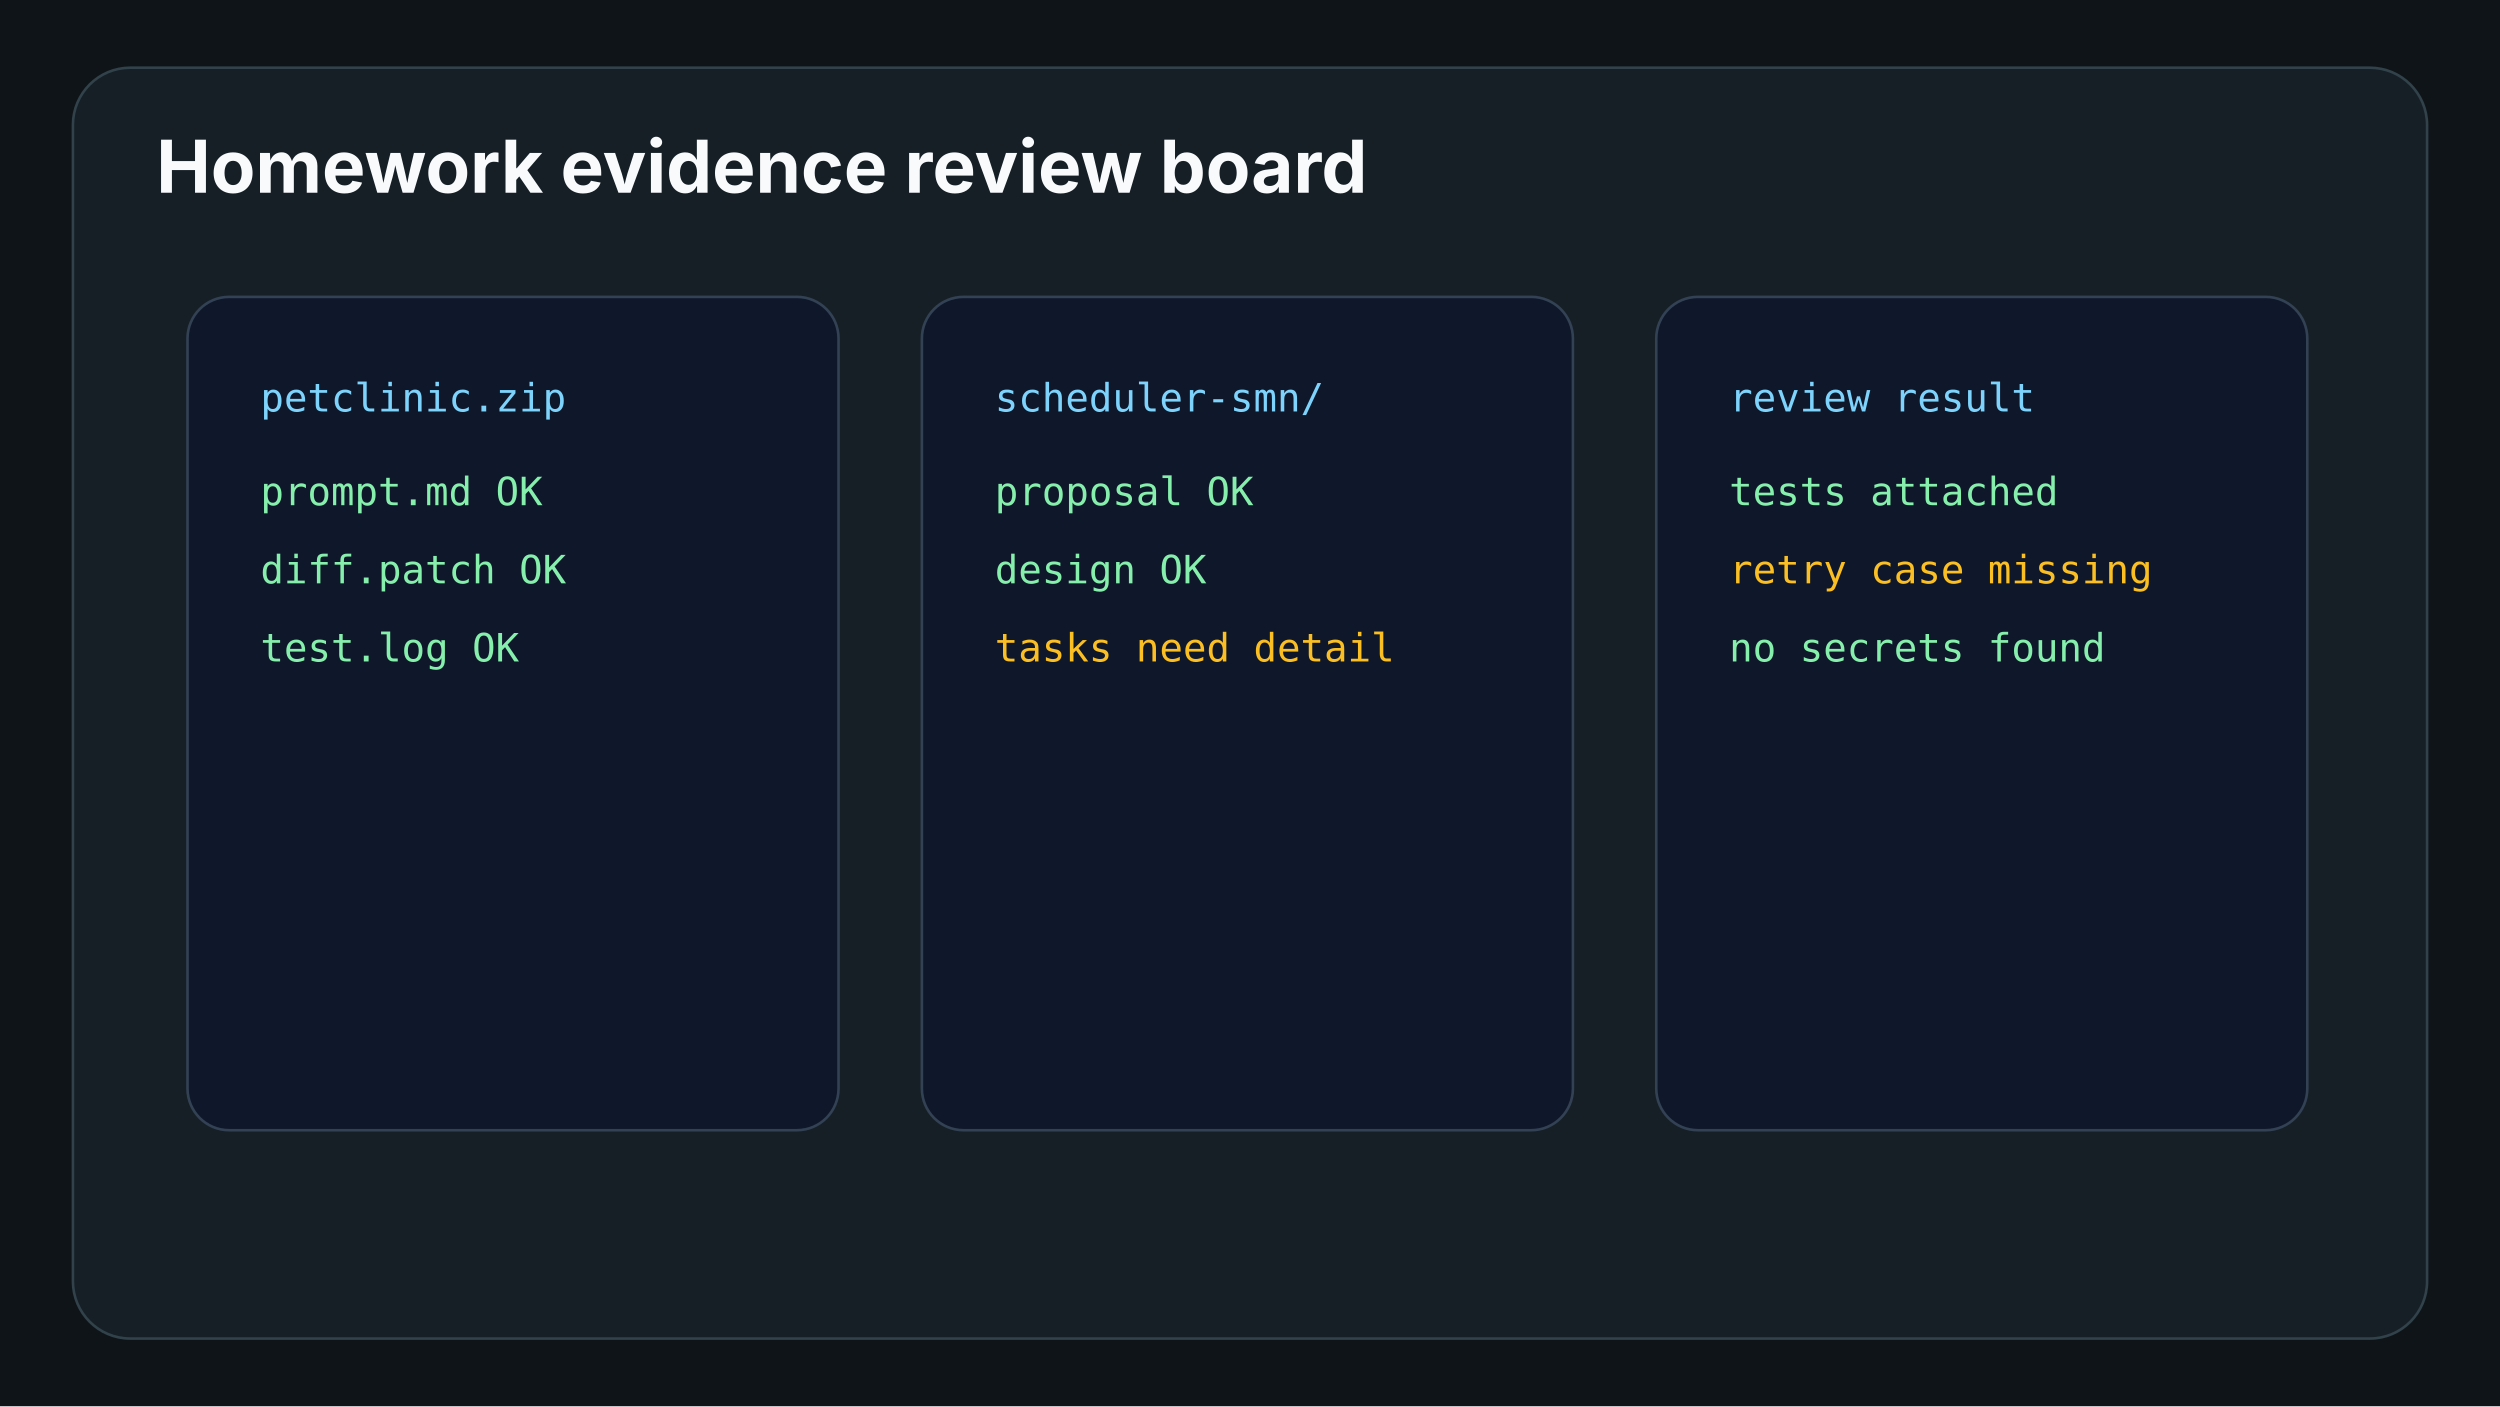
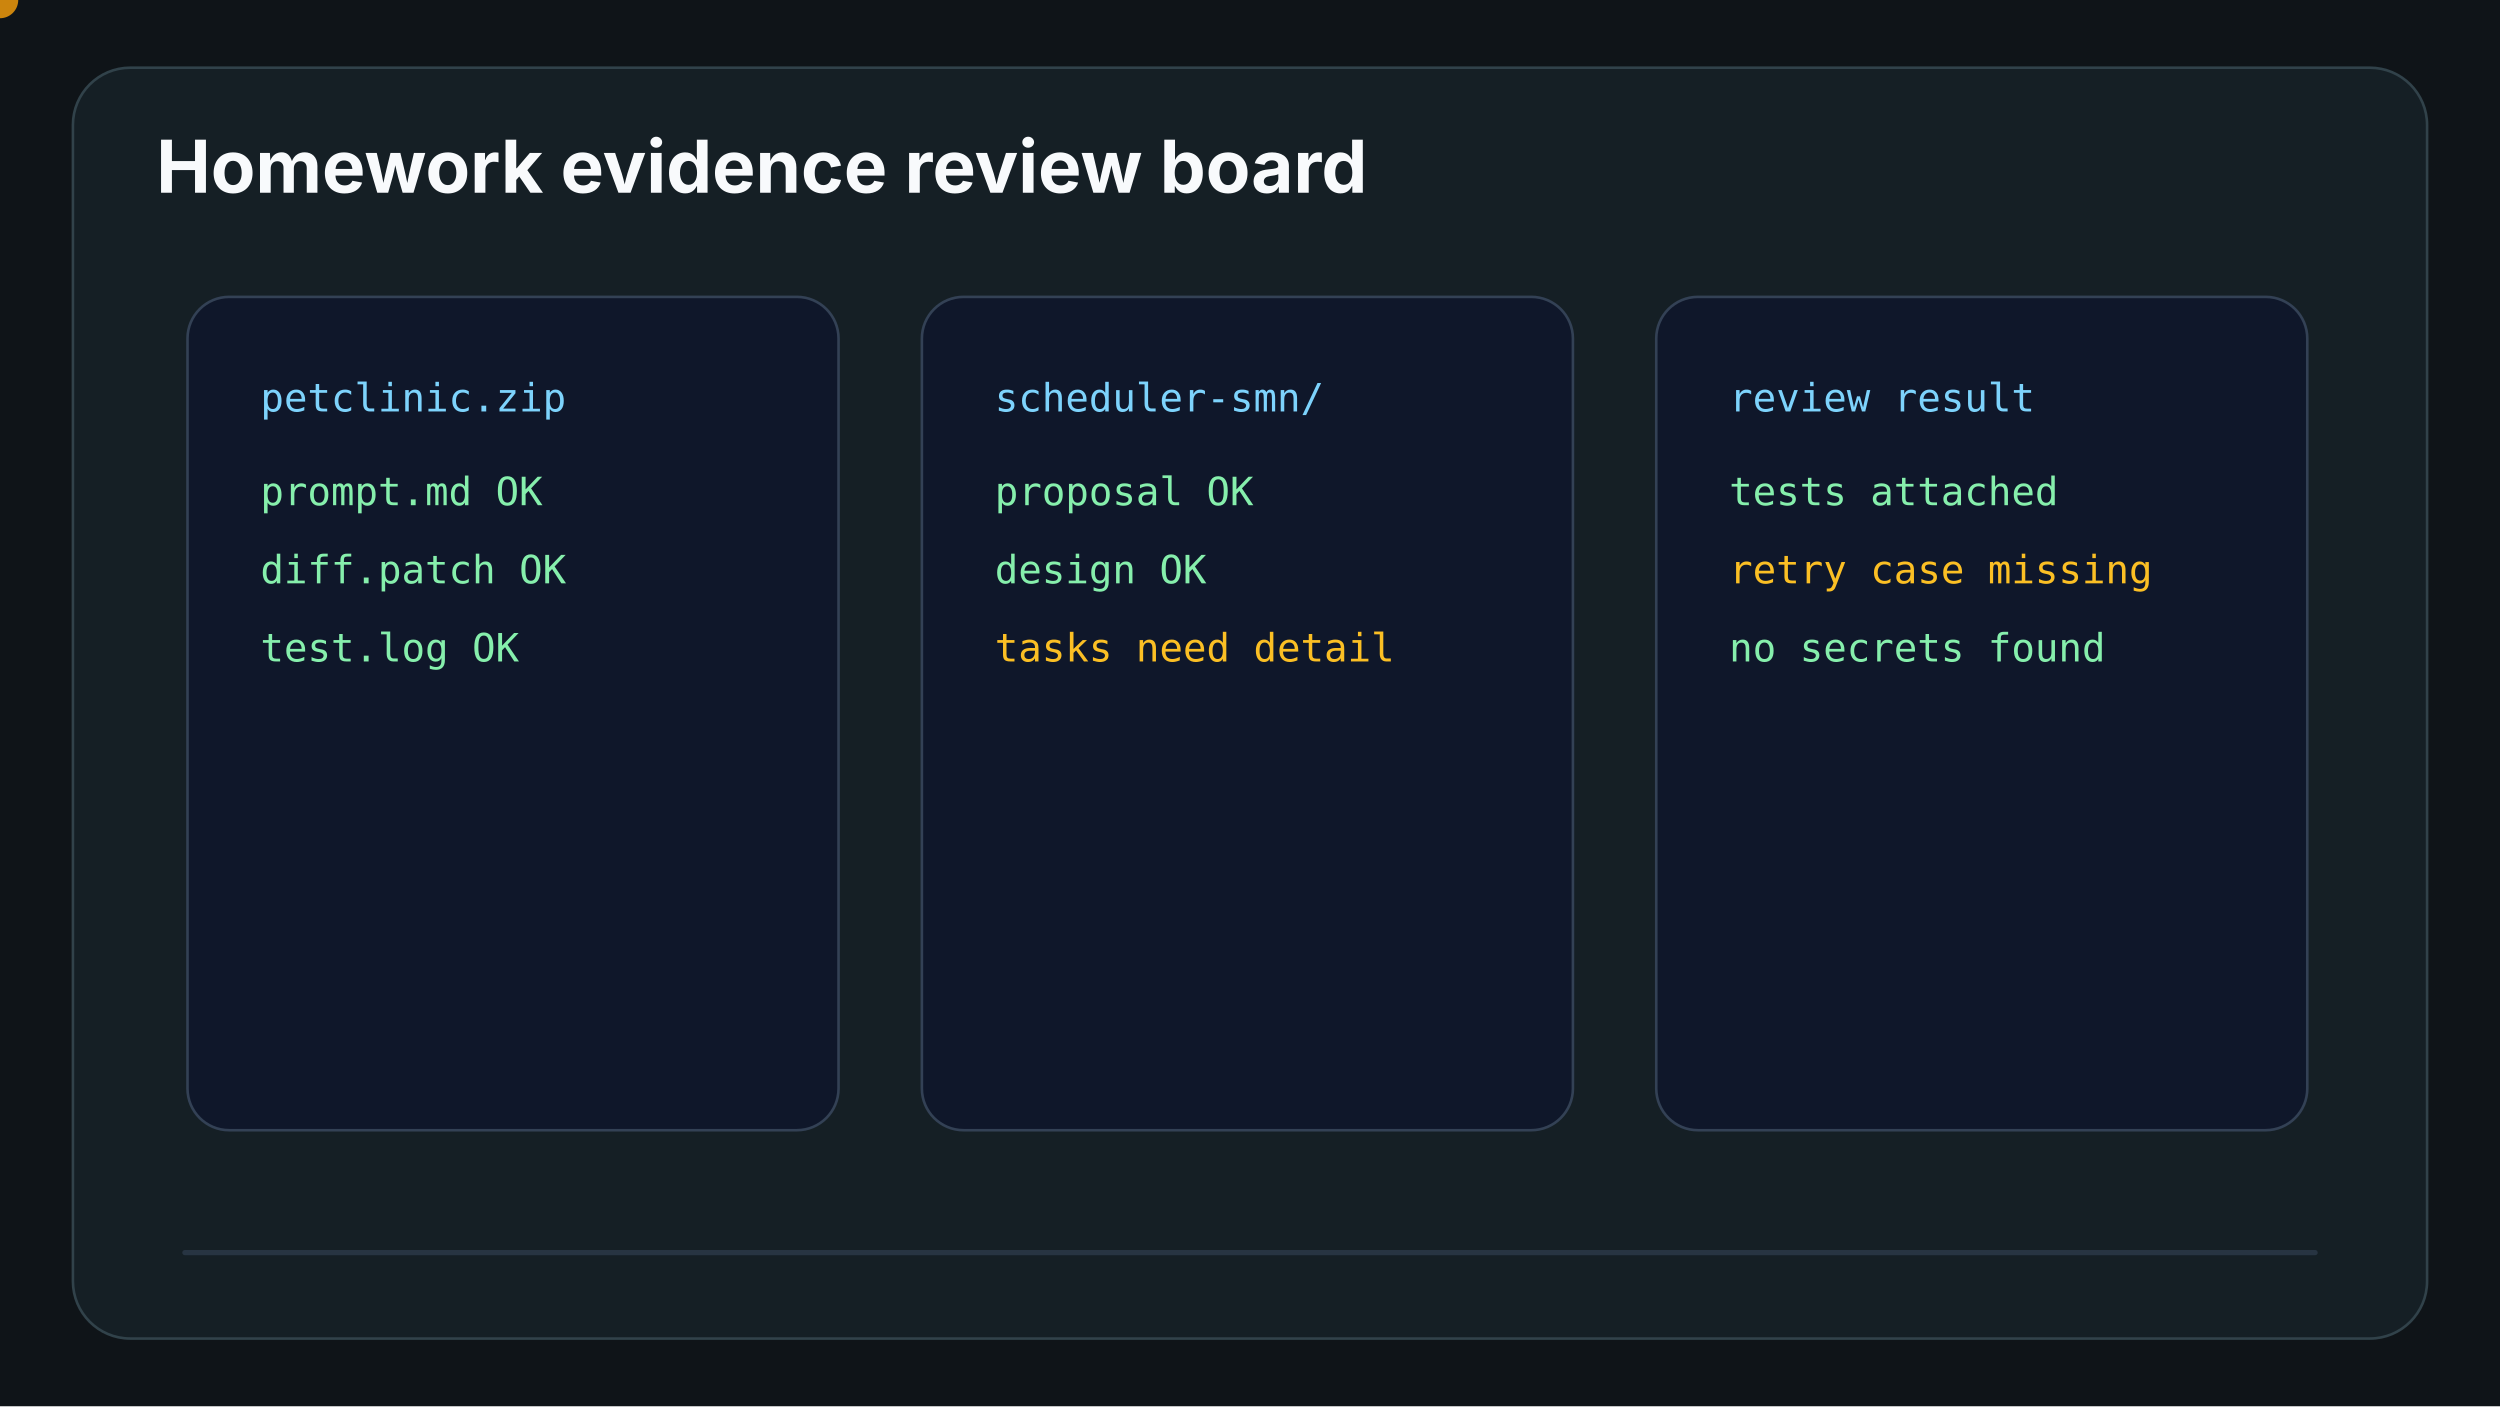
<svg xmlns="http://www.w3.org/2000/svg" width="960" height="540" viewBox="0 0 960 540">
  <rect width="960" height="540" fill="#0f1418" />
  <rect x="28" y="26" width="904" height="488" rx="22" fill="#151f25" stroke="#31424a" />
  <text x="60" y="74" font-family="Inter,Arial,sans-serif" font-size="28" font-weight="700" fill="#f8fafc">Homework evidence review board</text>
  <rect x="72" y="114" width="250" height="320" rx="16" fill="#0f172a" stroke="#334155" />
  <rect x="354" y="114" width="250" height="320" rx="16" fill="#0f172a" stroke="#334155" />
  <rect x="636" y="114" width="250" height="320" rx="16" fill="#0f172a" stroke="#334155" />
  <g font-family="ui-monospace,Menlo,monospace" font-size="15">
    <text x="100" y="158" fill="#7dd3fc">petclinic.zip</text>
    <text x="100" y="194" fill="#86efac">prompt.md OK</text>
    <text x="100" y="224" fill="#86efac">diff.patch OK</text>
    <text x="100" y="254" fill="#86efac">test.log OK</text>
    <text x="382" y="158" fill="#7dd3fc">scheduler-smn/</text>
    <text x="382" y="194" fill="#86efac">proposal OK</text>
    <text x="382" y="224" fill="#86efac">design OK</text>
    <text x="382" y="254" fill="#fbbf24">tasks need detail</text>
    <text x="664" y="158" fill="#7dd3fc">review result</text>
    <text x="664" y="194" fill="#86efac">tests attached</text>
    <text x="664" y="224" fill="#fbbf24">retry case missing</text>
    <text x="664" y="254" fill="#86efac">no secrets found</text>
  </g>
+   <g data-auto-motion="subtle-runner" opacity="0.82">
+     <circle r="7" fill="#f59e0b">
+       <animateMotion dur="5.2s" repeatCount="indefinite" path="M80 486 H880" />
+     </circle>
+     <rect x="70" y="480" width="820" height="2" rx="1" fill="#334155" opacity="0.75" />
+   </g>
</svg>
